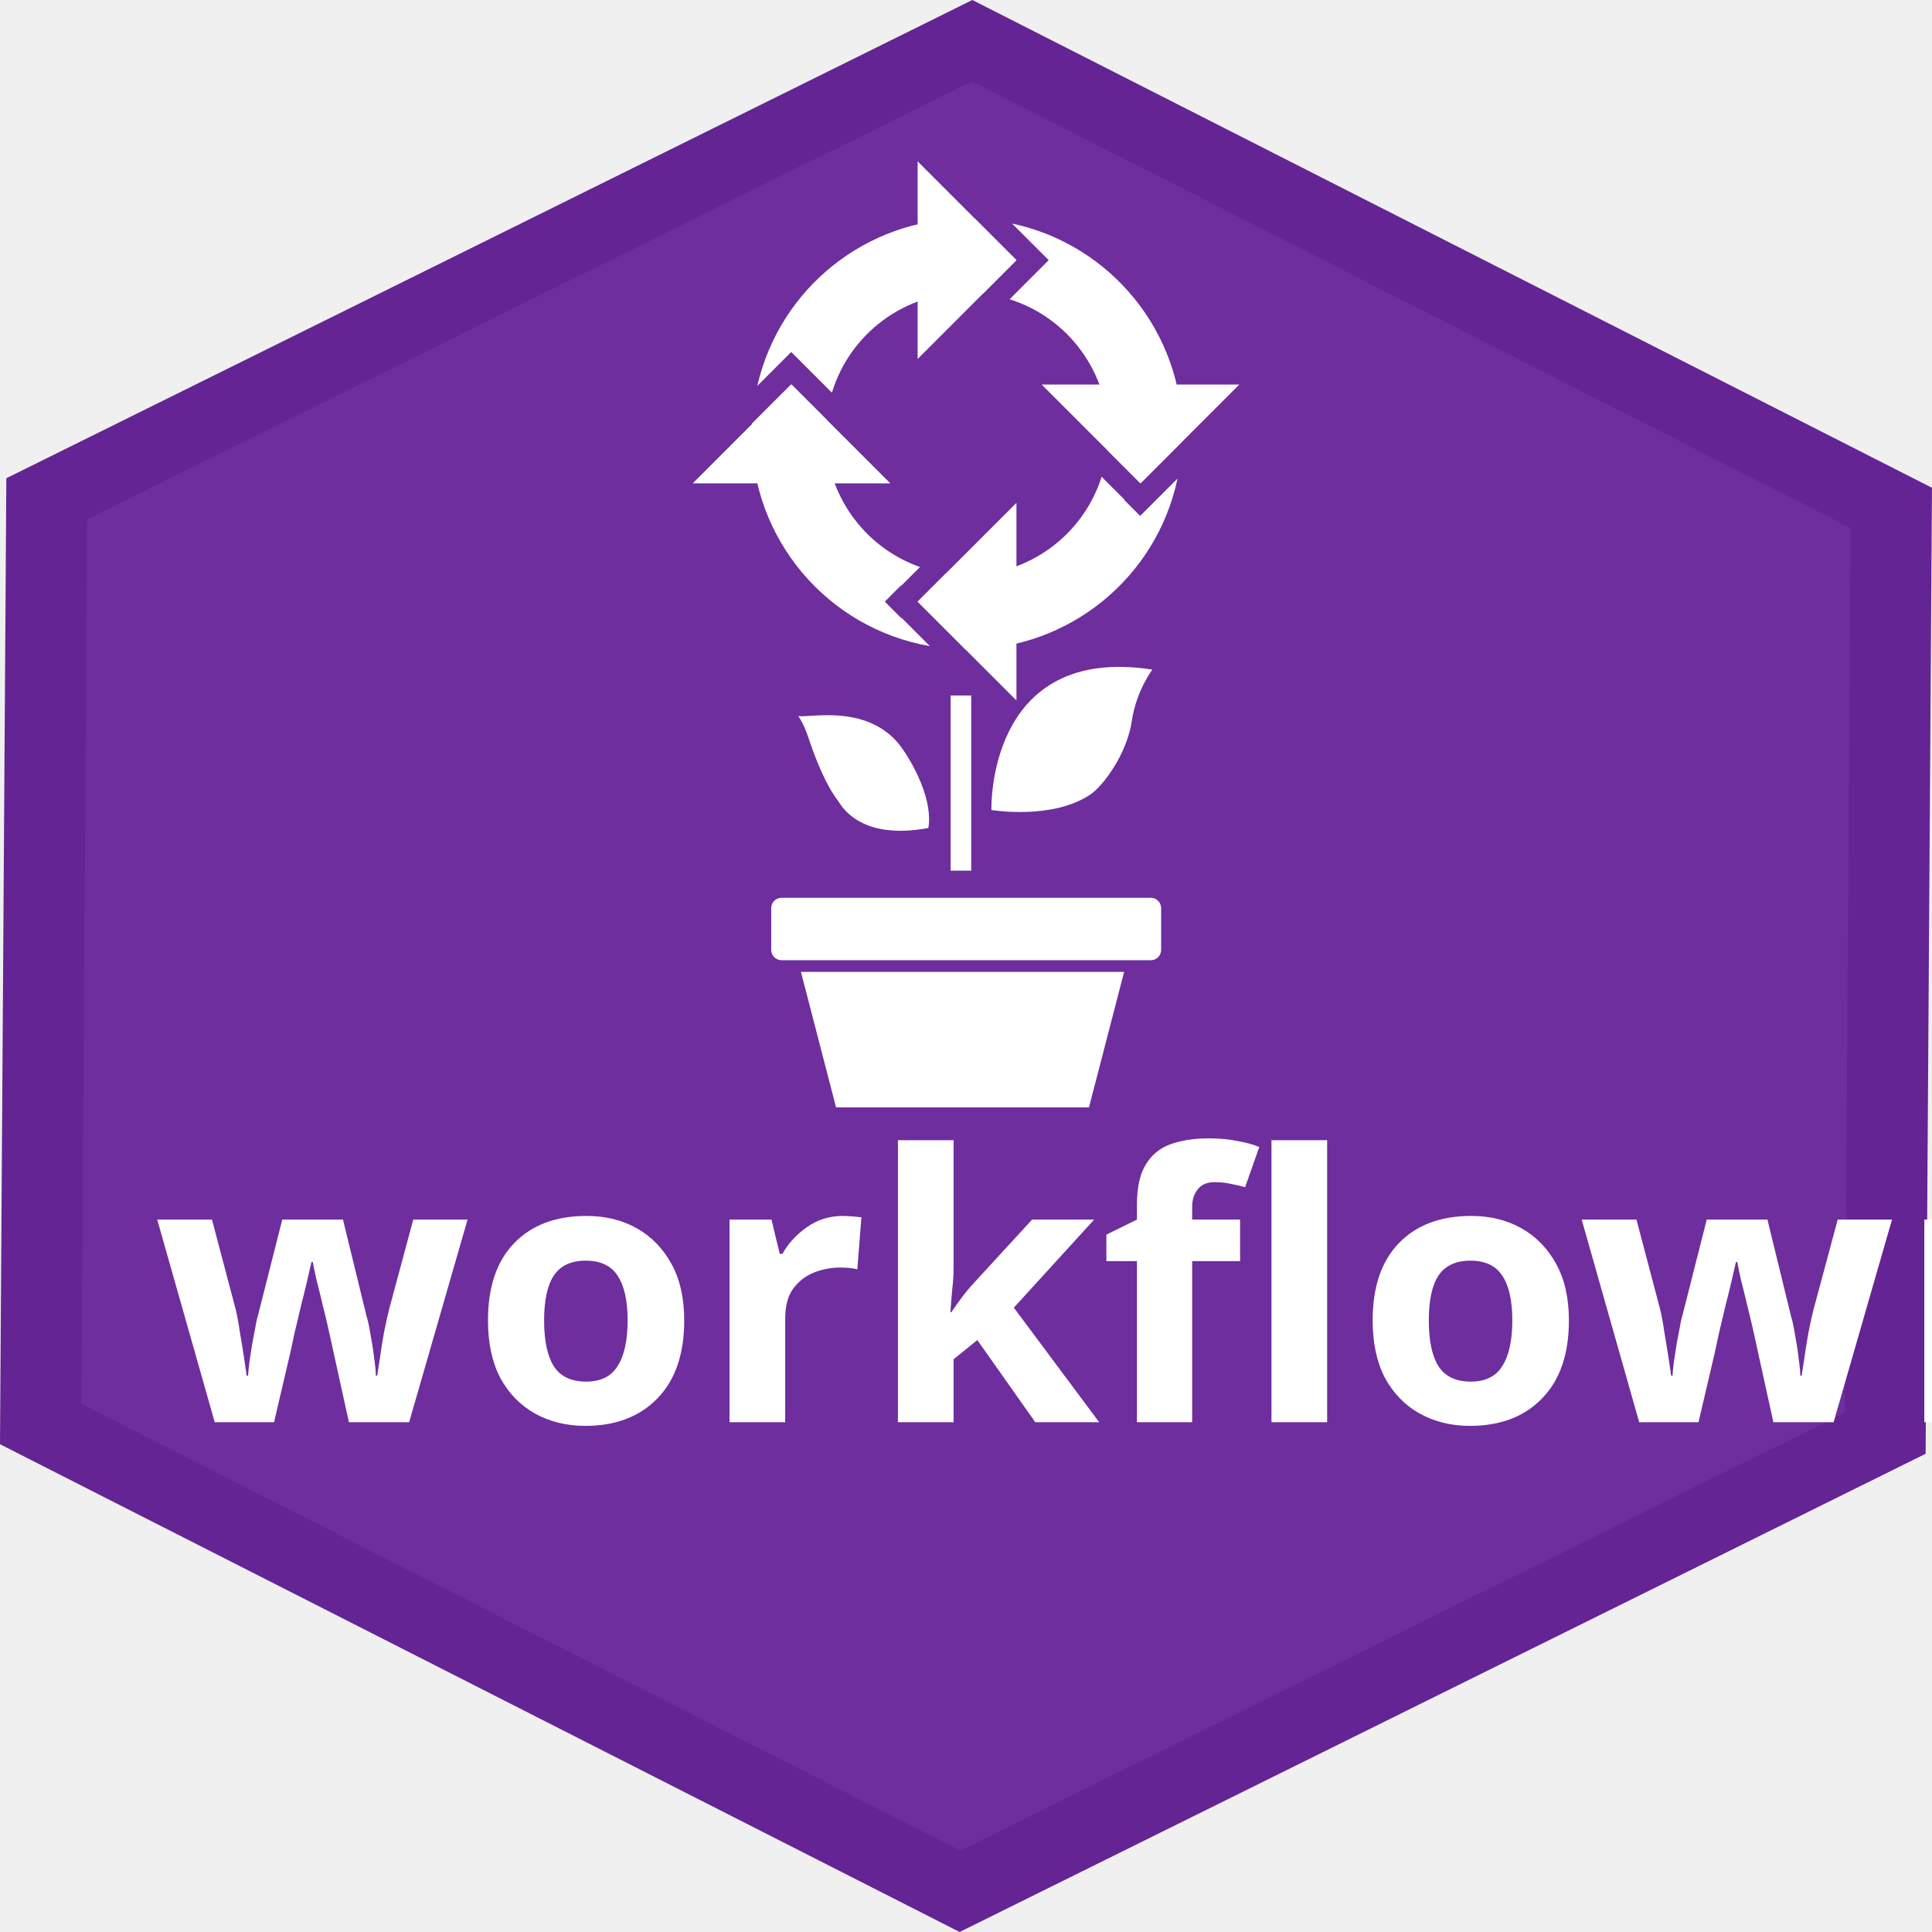
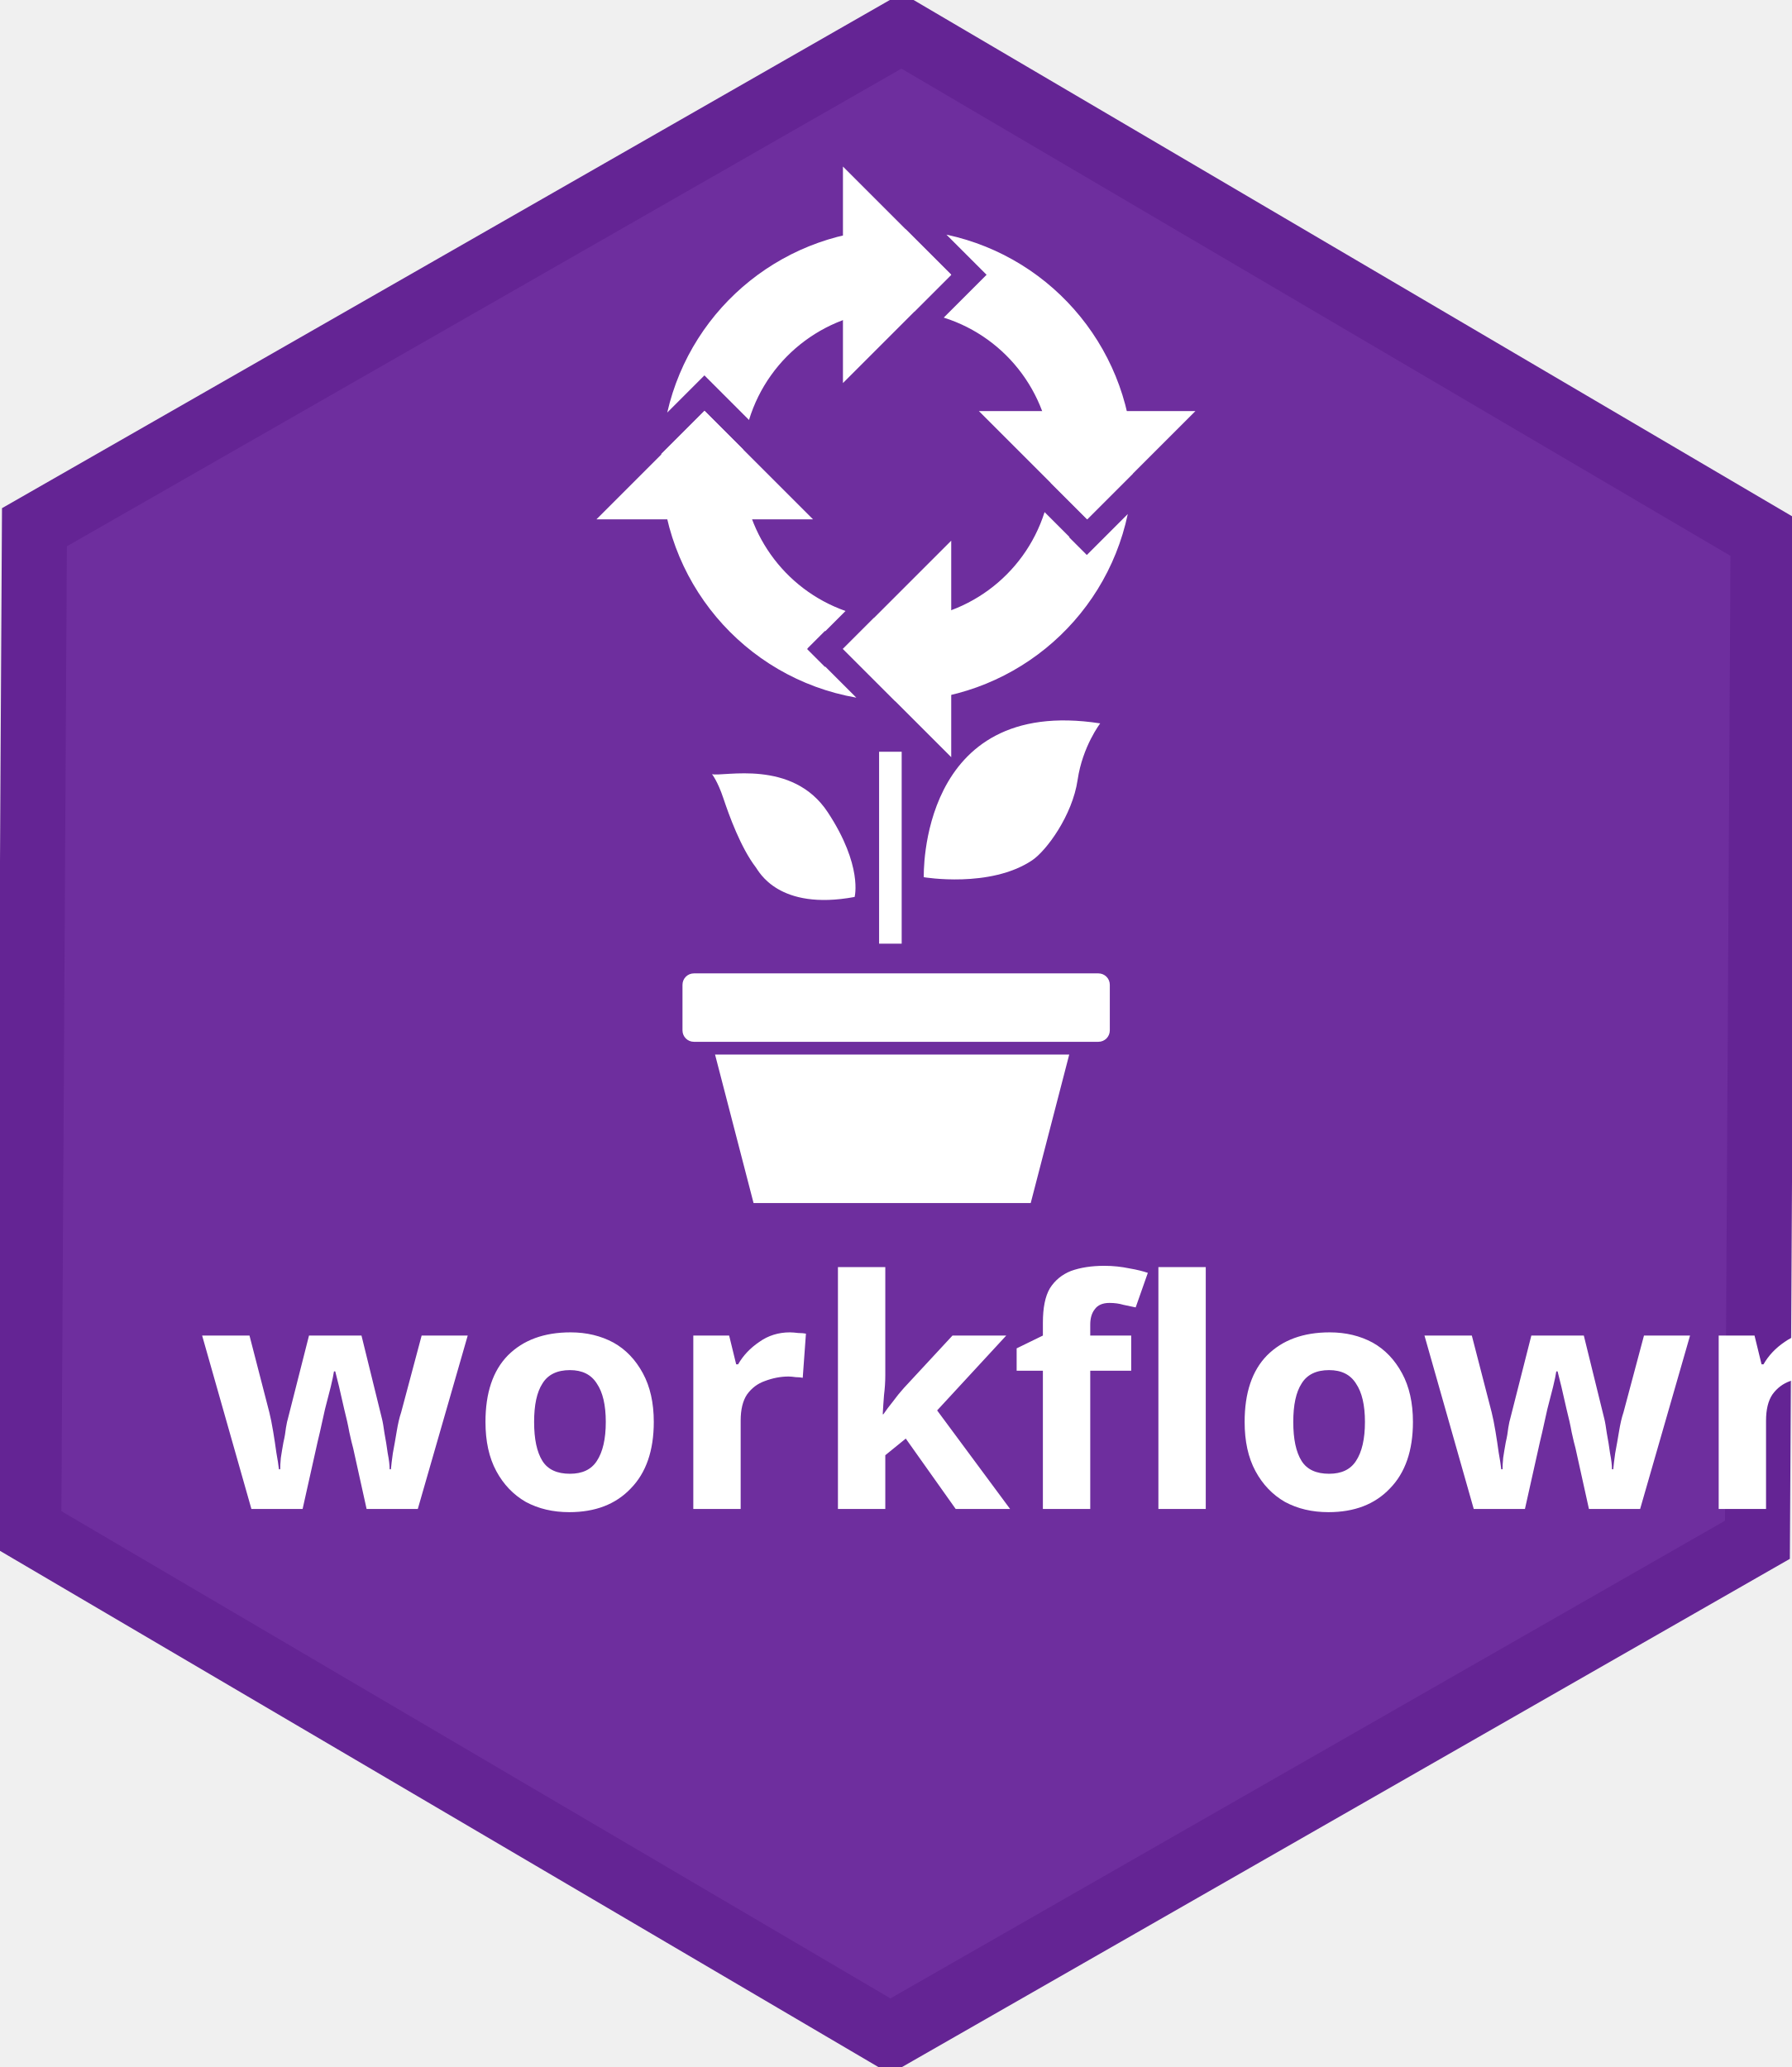
- <svg xmlns="http://www.w3.org/2000/svg" width="250" height="250" viewBox="0 0 66.146 66.146" version="1.1" id="svg8">
+ <svg xmlns="http://www.w3.org/2000/svg" width="165.353" height="190.773" viewBox="0 0 43.75 50.475" version="1.1" id="svg8">
  <defs id="defs2">
    <marker style="overflow:visible" id="Arrow1Lend" refX="0" refY="0" orient="auto">
      <path transform="matrix(-0.8,0,0,-0.8,-10,0)" style="fill:#000000;fill-opacity:1;fill-rule:evenodd;stroke:#000000;stroke-width:1pt;stroke-opacity:1" d="M 0,0 5,-5 -12.5,0 5,5 Z" id="path1006" />
    </marker>
    <clipPath id="clipPath22" clipPathUnits="userSpaceOnUse">
      <path id="path20" d="M 0,360 H 361 V 0 H 0 Z" />
    </clipPath>
    <clipPath id="clipPath54" clipPathUnits="userSpaceOnUse">
      <path id="path52" d="M 0,360 H 361 V 0 H 0 Z" />
    </clipPath>
  </defs>
-   <g id="layer1" transform="translate(0,-230.8542)">
-     <path style="opacity:1;fill:#6e2e9e;fill-opacity:1;stroke:#642494;stroke-width:2.519;stroke-miterlimit:5;stroke-dasharray:none;stroke-opacity:1" id="path10" d="M 32.695,230.098 61.242,246.798 61.053,279.871 32.317,296.244 3.769,279.544 3.958,246.471 Z" transform="matrix(1.10242,0,0,0.9578729,-2.762277,11.84258)" />
-     <text xml:space="preserve" style="font-style:normal;font-variant:normal;font-weight:600;font-stretch:normal;font-size:12.7px;line-height:1.25;font-family:'Myriad Pro';-inkscape-font-specification:'Myriad Pro, Semi-Bold';font-variant-ligatures:normal;font-variant-caps:normal;font-variant-numeric:normal;font-feature-settings:normal;text-align:start;letter-spacing:0px;word-spacing:0px;writing-mode:lr-tb;text-anchor:start;fill:#ffffff;fill-opacity:1;stroke:none;stroke-width:0.265" x="5.258" y="279.548" id="text7985">
-       <tspan id="tspan7983" x="5.258" y="279.548" style="font-style:normal;font-variant:normal;font-weight:600;font-stretch:normal;font-size:12.7px;font-family:'Myriad Pro';-inkscape-font-specification:'Myriad Pro, Semi-Bold';font-variant-ligatures:normal;font-variant-caps:normal;font-variant-numeric:normal;font-feature-settings:normal;text-align:start;writing-mode:lr-tb;text-anchor:start;fill:#ffffff;fill-opacity:1;stroke-width:0.265">workflowr</tspan>
+   <g id="layer1" transform="translate(-0.09612993,-246.6324)">
+     <path style="opacity:1;fill:#6e2e9e;fill-opacity:1;stroke:#642494;stroke-width:2.157;stroke-miterlimit:5;stroke-dasharray:none;stroke-opacity:1" id="path10" d="M 32.695,230.098 61.242,246.798 61.053,279.871 32.317,296.244 3.769,279.544 3.958,246.471 Z" transform="matrix(0.7367908,0,0,0.740306,-1.979086,77.04293)" />
+     <text xml:space="preserve" style="font-style:normal;font-variant:normal;font-weight:600;font-stretch:normal;font-size:7.771px;line-height:1.25;font-family:'Myriad Pro';-inkscape-font-specification:'Myriad Pro, Semi-Bold';font-variant-ligatures:normal;font-variant-caps:normal;font-variant-numeric:normal;font-feature-settings:normal;text-align:start;letter-spacing:0px;word-spacing:0px;writing-mode:lr-tb;text-anchor:start;fill:#ffffff;fill-opacity:1;stroke:none;stroke-width:0.162" x="4.952" y="283.478" id="text7985">
+       <tspan id="tspan7983" x="4.952" y="283.478" style="font-style:normal;font-variant:normal;font-weight:600;font-stretch:normal;font-size:7.771px;font-family:'Myriad Pro';-inkscape-font-specification:'Myriad Pro, Semi-Bold';font-variant-ligatures:normal;font-variant-caps:normal;font-variant-numeric:normal;font-feature-settings:normal;text-align:start;writing-mode:lr-tb;text-anchor:start;fill:#ffffff;fill-opacity:1;stroke-width:0.162">workflowr</tspan>
    </text>
-     <g id="g10" transform="matrix(0.7055555,0,0,-0.7055555,7.590349,279.6354)">
+     <g id="g10" transform="matrix(0.5513769,0,0,-0.5513769,2.056907,284.5028)">
      <path id="path34" style="fill:#ffffff;fill-opacity:1;stroke:none;stroke-width:0.5;stroke-linecap:butt;stroke-linejoin:miter;stroke-miterlimit:10;stroke-dasharray:none;stroke-opacity:1" d="m 26.665,25.069 c 0,0.279 0.226,0.505 0.505,0.505 h 17.912 c 0.279,0 0.505,-0.226 0.505,-0.505 v -2.02 c 0,-0.279 -0.226,-0.505 -0.505,-0.505 H 27.17 c -0.279,0 -0.505,0.226 -0.505,0.505 z" />
      <path id="path42" style="fill:#ffffff;fill-opacity:1;stroke:none;stroke-width:0.75;stroke-linecap:butt;stroke-linejoin:miter;stroke-miterlimit:10;stroke-dasharray:none;stroke-opacity:1" d="m 43.79,21.979 -1.705,-6.576 h -12.273 l -1.705,6.576 z" />
      <path id="path90" style="fill:#ffffff;fill-opacity:1;fill-rule:nonzero;stroke:none;stroke-width:0.25" d="m 27.974,34.395 c 0,0 0.25,-0.312 0.5,-1.062 0.25,-0.75 0.766,-2.184 1.438,-3.062 0.134,-0.175 1,-1.938 4.375,-1.312 0,0 0.375,1.375 -1.188,3.75 -1.562,2.375 -4.625,1.563 -5.125,1.688" />
      <path id="path94" style="fill:#ffffff;fill-opacity:1;fill-rule:nonzero;stroke:none;stroke-width:0.25" d="m 37.35,29.834 c 0,0 -0.25,8.062 7.812,6.812 0,0 -0.782,-1.016 -1,-2.5 -0.233,-1.585 -1.387,-3.143 -2.012,-3.562 -1.863,-1.25 -4.8,-0.75 -4.8,-0.75" />
      <path id="path98" style="fill:#ffffff;fill-opacity:1;stroke:#ffffff;stroke-width:1;stroke-linecap:butt;stroke-linejoin:miter;stroke-miterlimit:10;stroke-dasharray:none;stroke-opacity:1" d="m 35.871,35.39 v -8.5" />
      <g id="g2732" transform="matrix(0.2108724,0,0,0.2108724,-19.964,28.29868)" style="fill:#ffffff;fill-opacity:1">
        <path id="path2640" transform="matrix(0.75,0,0,-0.75,0,360)" d="m 354.916,288.814 a 66.102,66.102 0 0 0 -64.355,51.367 l 5.463,-5.463 4.949,-4.949 12.482,12.482 a 43.356,43.356 0 0 1 41.461,-30.693 43.356,43.356 0 0 1 4.893,0.303 l 10.266,-10.266 -12.693,-12.693 a 66.102,66.102 0 0 0 -2.465,-0.088 z m 13.816,1.541 6.291,6.291 4.949,4.949 -11.992,11.992 a 43.356,43.356 0 0 1 30.291,41.328 43.356,43.356 0 0 1 -0.316,4.98 l 10.178,10.178 12.801,-12.803 a 66.102,66.102 0 0 0 0.084,-2.355 66.102,66.102 0 0 0 -52.285,-64.561 z m -67.76,49.312 -12.045,12.045 a 66.102,66.102 0 0 0 -0.113,3.203 66.102,66.102 0 0 0 54.695,65.102 l -8.701,-8.701 -0.09,0.09 -4.949,-4.949 0.09,-0.09 -0.09,-0.09 4.949,-4.949 0.09,0.09 5.674,-5.674 a 43.356,43.356 0 0 1 -28.924,-40.828 43.356,43.356 0 0 1 0.232,-4.43 z m 95.242,28.387 a 43.356,43.356 0 0 1 -41.299,30.217 43.356,43.356 0 0 1 -6.516,-0.547 l -8.643,8.643 14.631,14.631 a 66.102,66.102 0 0 0 0.527,0.019 66.102,66.102 0 0 0 64.592,-52.42 l -11.465,11.465 -4.951,-4.949 0.092,-0.09 z" style="opacity:1;fill:#ffffff;fill-opacity:1;stroke:none;stroke-width:5;stroke-miterlimit:4;stroke-dasharray:none;stroke-opacity:1" />
        <path id="rect2557" d="M 225.796,105.182 203.06,82.444 h 45.474 z" style="opacity:1;fill:#ffffff;fill-opacity:1;stroke:none;stroke-width:6.83;stroke-miterlimit:4;stroke-dasharray:none;stroke-opacity:1" />
        <path style="opacity:1;fill:#ffffff;fill-opacity:1;stroke:none;stroke-width:6.83;stroke-miterlimit:4;stroke-dasharray:none;stroke-opacity:1" d="m 306.099,82.444 22.736,22.737 -45.474,1e-5 z" id="path2562" />
        <path style="opacity:1;fill:#ffffff;fill-opacity:1;stroke:none;stroke-width:6.83;stroke-miterlimit:4;stroke-dasharray:none;stroke-opacity:1" d="m 277.556,133.803 -22.737,22.736 -1e-5,-45.474 z" id="path2590" />
        <path id="path2592" d="m 254.818,55.224 22.737,-22.737 10e-6,45.474 z" style="opacity:1;fill:#ffffff;fill-opacity:1;stroke:none;stroke-width:6.83;stroke-miterlimit:4;stroke-dasharray:none;stroke-opacity:1" />
      </g>
    </g>
  </g>
</svg>
